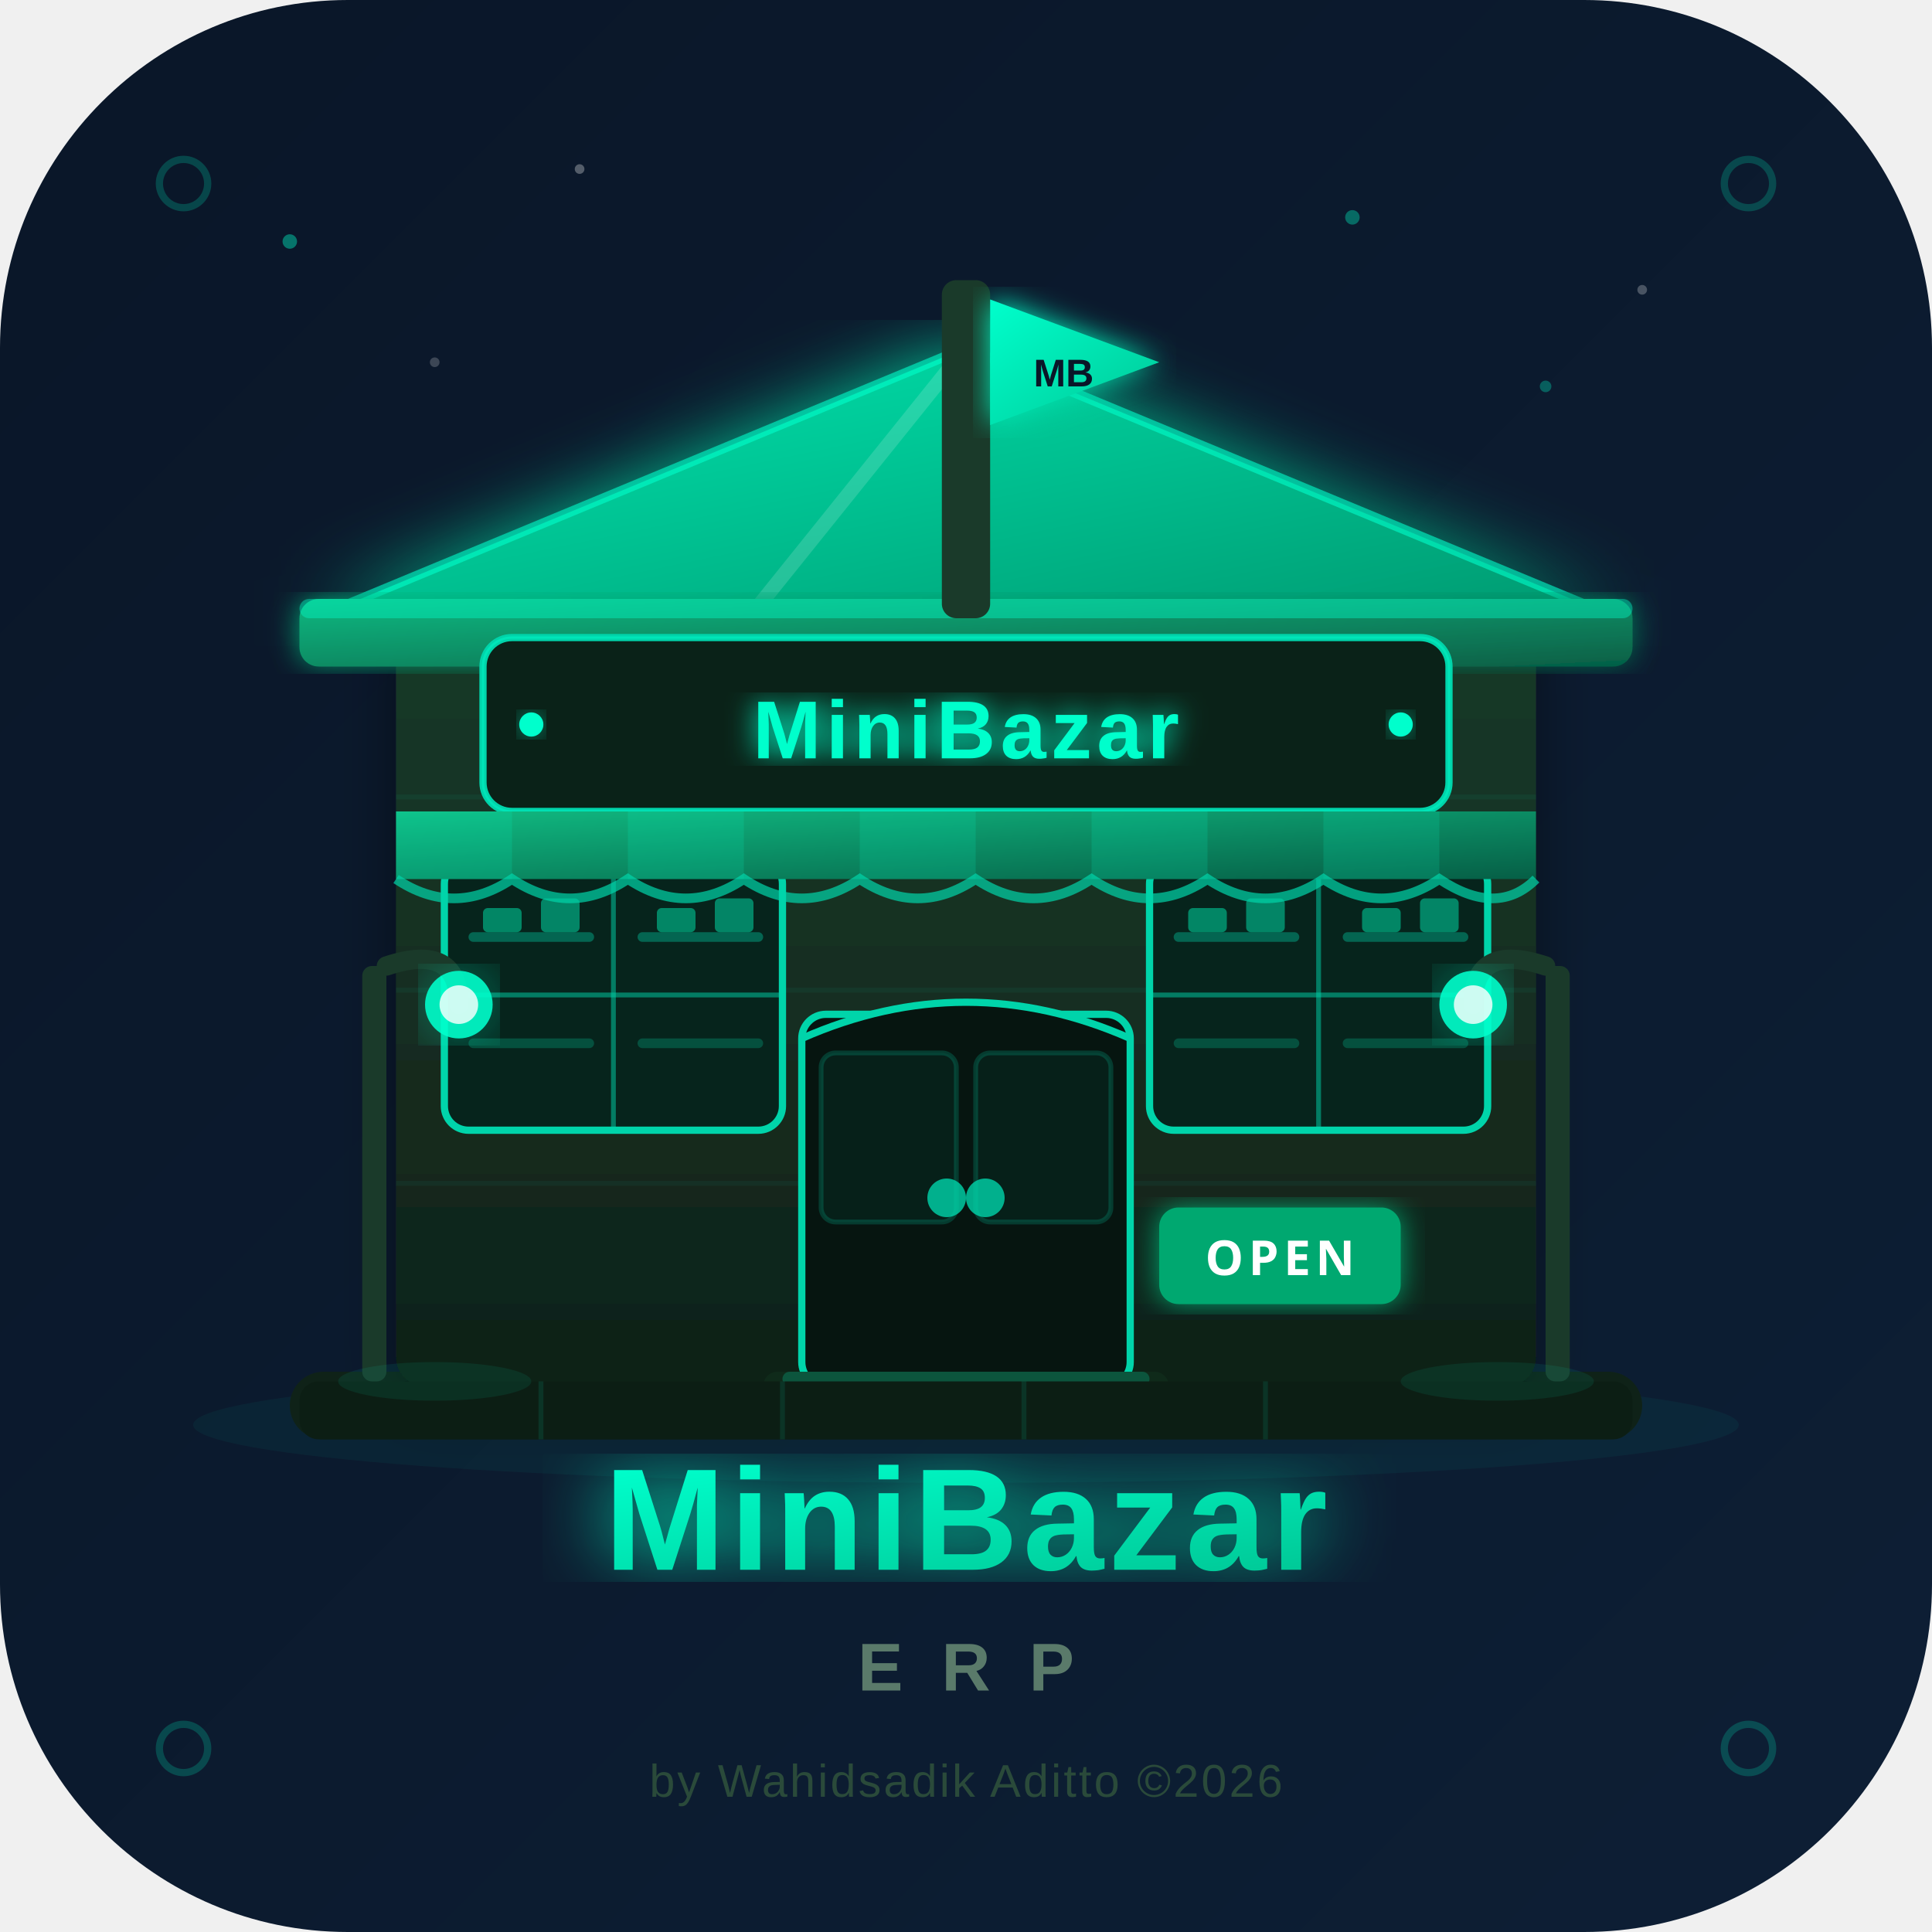
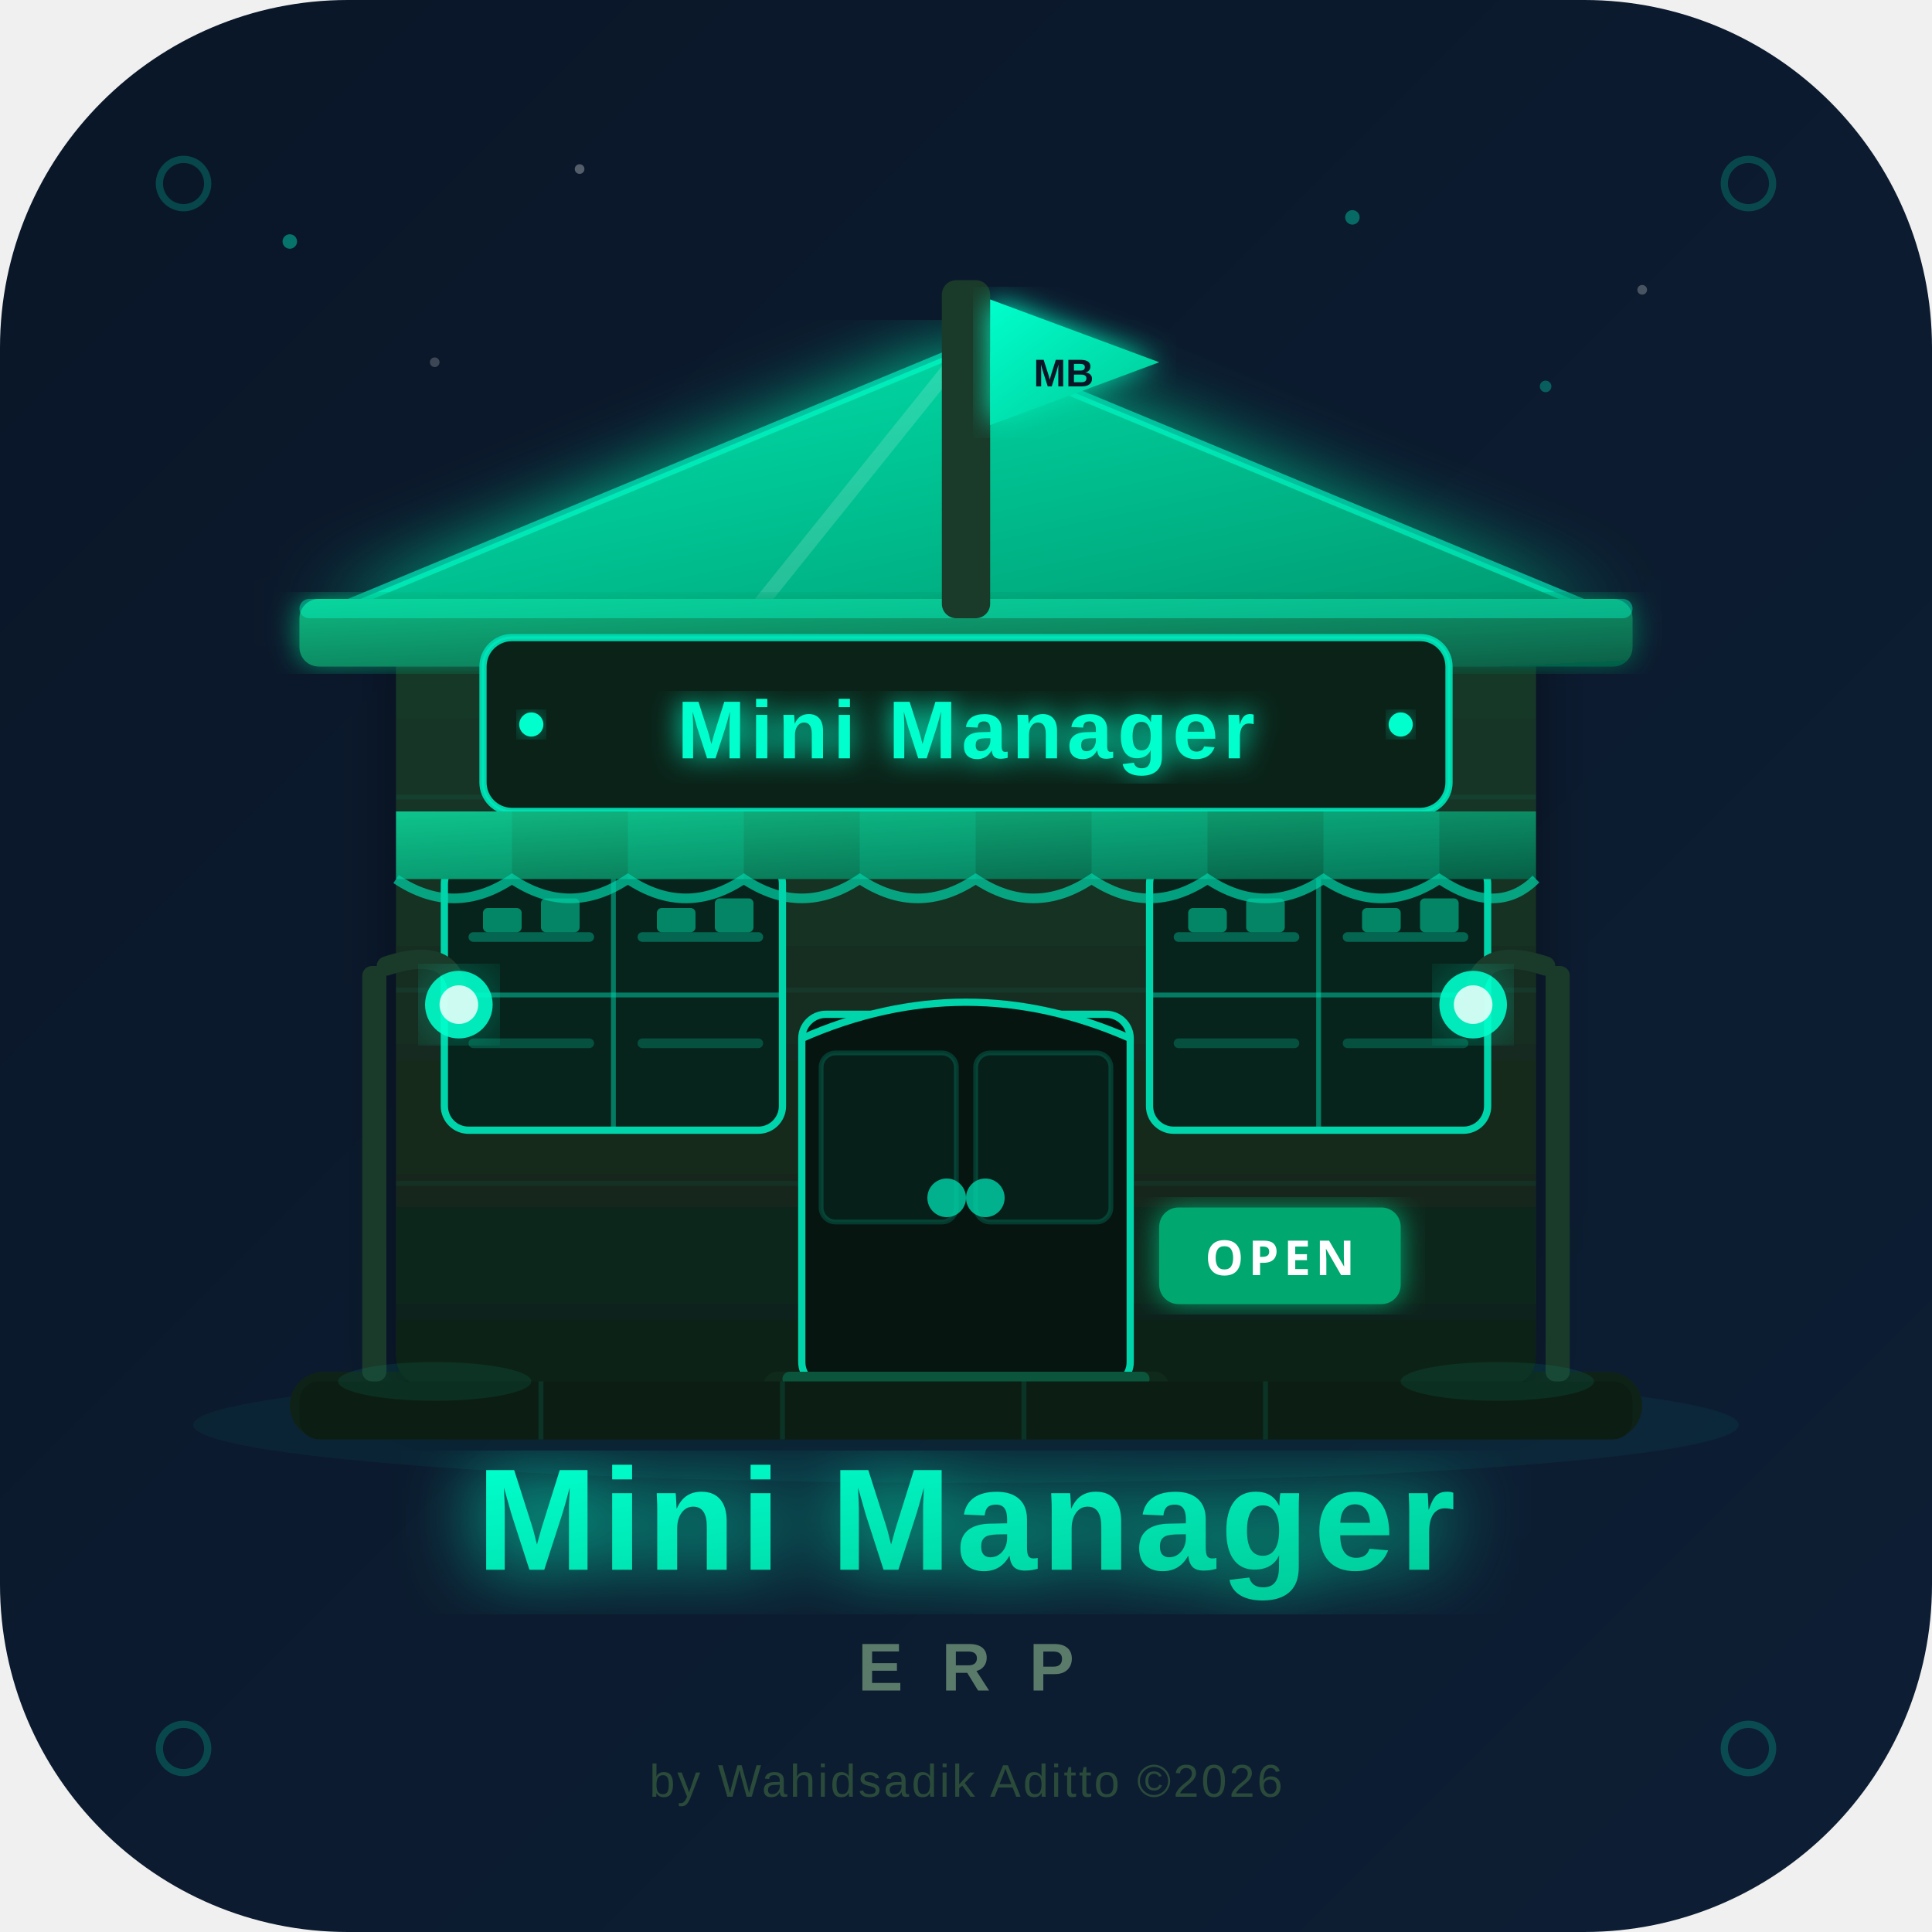
<svg xmlns="http://www.w3.org/2000/svg" viewBox="0 0 400 400" width="400" height="400">
  <defs>
    <linearGradient id="bg" x1="0%" y1="0%" x2="100%" y2="100%">
      <stop offset="0%" stop-color="#0a1628" />
      <stop offset="100%" stop-color="#0d1f35" />
    </linearGradient>
    <linearGradient id="green" x1="0%" y1="0%" x2="100%" y2="100%">
      <stop offset="0%" stop-color="#00ffcc" />
      <stop offset="100%" stop-color="#00c896" />
    </linearGradient>
    <linearGradient id="darkGreen" x1="0%" y1="0%" x2="100%" y2="100%">
      <stop offset="0%" stop-color="#10b981" />
      <stop offset="100%" stop-color="#065f46" />
    </linearGradient>
    <linearGradient id="wall" x1="0%" y1="0%" x2="0%" y2="100%">
      <stop offset="0%" stop-color="#1a3a2a" />
      <stop offset="100%" stop-color="#0f2218" />
    </linearGradient>
    <linearGradient id="roof" x1="0%" y1="0%" x2="100%" y2="100%">
      <stop offset="0%" stop-color="#00e6b0" />
      <stop offset="100%" stop-color="#009970" />
    </linearGradient>
    <linearGradient id="sky" x1="0%" y1="0%" x2="0%" y2="100%">
      <stop offset="0%" stop-color="#0d2137" />
      <stop offset="100%" stop-color="#0a1628" />
    </linearGradient>
    <filter id="glow">
      <feGaussianBlur stdDeviation="3" result="b" />
      <feMerge>
        <feMergeNode in="b" />
        <feMergeNode in="SourceGraphic" />
      </feMerge>
    </filter>
    <filter id="bigGlow">
      <feGaussianBlur stdDeviation="8" result="b" />
      <feMerge>
        <feMergeNode in="b" />
        <feMergeNode in="SourceGraphic" />
      </feMerge>
    </filter>
    <filter id="shadow">
      <feDropShadow dx="0" dy="4" stdDeviation="6" flood-color="#000000" flood-opacity="0.4" />
    </filter>
  </defs>
  <rect width="400" height="400" rx="72" fill="url(#bg)" />
  <circle cx="60" cy="50" r="1.5" fill="#00ffcc" opacity="0.4" />
  <circle cx="120" cy="35" r="1" fill="#ffffff" opacity="0.3" />
  <circle cx="280" cy="45" r="1.5" fill="#00ffcc" opacity="0.35" />
  <circle cx="340" cy="60" r="1" fill="#ffffff" opacity="0.25" />
  <circle cx="90" cy="75" r="1" fill="#ffffff" opacity="0.2" />
  <circle cx="320" cy="80" r="1.2" fill="#00ffcc" opacity="0.3" />
  <ellipse cx="200" cy="295" rx="160" ry="12" fill="rgba(0,212,170,0.06)" />
  <rect x="60" y="284" width="280" height="14" rx="7" fill="#0f2218" />
  <rect x="140" y="289" width="30" height="4" rx="2" fill="rgba(0,255,204,0.2)" />
  <rect x="190" y="289" width="20" height="4" rx="2" fill="rgba(0,255,204,0.2)" />
  <rect x="230" y="289" width="30" height="4" rx="2" fill="rgba(0,255,204,0.2)" />
  <ellipse cx="200" cy="288" rx="120" ry="8" fill="rgba(0,0,0,0.3)" />
  <rect x="88" y="130" width="226" height="158" rx="4" fill="#0a1e14" />
  <rect x="82" y="125" width="236" height="162" rx="6" fill="url(#wall)" filter="url(#shadow)" />
  <rect x="82" y="125" width="236" height="8" rx="3" fill="rgba(0,255,204,0.08)" />
  <line x1="82" y1="165" x2="318" y2="165" stroke="rgba(0,255,204,0.05)" stroke-width="1" />
  <line x1="82" y1="205" x2="318" y2="205" stroke="rgba(0,255,204,0.05)" stroke-width="1" />
  <line x1="82" y1="245" x2="318" y2="245" stroke="rgba(0,255,204,0.05)" stroke-width="1" />
  <polygon points="65,128 200,72 335,128" fill="url(#roof)" filter="url(#bigGlow)" />
  <polygon points="65,128 200,72 335,128" fill="none" stroke="#00ffcc" stroke-width="2" opacity="0.6" />
  <line x1="200" y1="72" x2="155" y2="128" stroke="rgba(255,255,255,0.15)" stroke-width="3" />
  <rect x="62" y="124" width="276" height="14" rx="4" fill="url(#darkGreen)" filter="url(#glow)" />
  <rect x="62" y="124" width="276" height="4" rx="2" fill="rgba(0,255,204,0.4)" />
  <rect x="195" y="58" width="10" height="70" rx="3" fill="#1a3a2a" />
  <path d="M205 62 L240 75 L205 88 Z" fill="url(#green)" filter="url(#glow)" />
  <text x="214" y="80" font-family="Arial" font-size="8" font-weight="900" fill="#0a1628">MB</text>
  <rect x="100" y="132" width="200" height="36" rx="6" fill="#0a2218" stroke="#00d4aa" stroke-width="1.5" />
  <rect x="100" y="132" width="200" height="36" rx="6" fill="none" stroke="#00ffcc" stroke-width="0.5" opacity="0.4" />
  <circle cx="110" cy="150" r="2.5" fill="#00ffcc" filter="url(#glow)" />
  <circle cx="290" cy="150" r="2.5" fill="#00ffcc" filter="url(#glow)" />
  <text x="200" y="157" font-family="Arial Black, Arial" font-size="17" font-weight="900" text-anchor="middle" fill="#00ffcc" filter="url(#glow)" letter-spacing="1">
-     MiniBazar
+     Mini Manager
  </text>
  <rect x="92" y="178" width="70" height="56" rx="5" fill="#061510" stroke="#00d4aa" stroke-width="1.5" />
  <rect x="92" y="178" width="70" height="56" rx="5" fill="rgba(0,212,170,0.08)" />
  <line x1="127" y1="178" x2="127" y2="234" stroke="#00d4aa" stroke-width="1" opacity="0.5" />
  <line x1="92" y1="206" x2="162" y2="206" stroke="#00d4aa" stroke-width="1" opacity="0.5" />
  <rect x="97" y="193" width="26" height="2" rx="1" fill="rgba(0,255,204,0.3)" />
  <rect x="132" y="193" width="26" height="2" rx="1" fill="rgba(0,255,204,0.3)" />
  <rect x="97" y="215" width="26" height="2" rx="1" fill="rgba(0,255,204,0.2)" />
  <rect x="132" y="215" width="26" height="2" rx="1" fill="rgba(0,255,204,0.2)" />
  <rect x="100" y="188" width="8" height="5" rx="1" fill="#00c896" opacity="0.6" />
  <rect x="112" y="186" width="8" height="7" rx="1" fill="#00e6b0" opacity="0.5" />
  <rect x="136" y="188" width="8" height="5" rx="1" fill="#00c896" opacity="0.6" />
  <rect x="148" y="186" width="8" height="7" rx="1" fill="#00e6b0" opacity="0.5" />
  <rect x="238" y="178" width="70" height="56" rx="5" fill="#061510" stroke="#00d4aa" stroke-width="1.5" />
  <rect x="238" y="178" width="70" height="56" rx="5" fill="rgba(0,212,170,0.08)" />
  <line x1="273" y1="178" x2="273" y2="234" stroke="#00d4aa" stroke-width="1" opacity="0.5" />
  <line x1="238" y1="206" x2="308" y2="206" stroke="#00d4aa" stroke-width="1" opacity="0.5" />
  <rect x="243" y="193" width="26" height="2" rx="1" fill="rgba(0,255,204,0.3)" />
  <rect x="278" y="193" width="26" height="2" rx="1" fill="rgba(0,255,204,0.3)" />
  <rect x="243" y="215" width="26" height="2" rx="1" fill="rgba(0,255,204,0.2)" />
  <rect x="278" y="215" width="26" height="2" rx="1" fill="rgba(0,255,204,0.2)" />
  <rect x="246" y="188" width="8" height="5" rx="1" fill="#00c896" opacity="0.6" />
  <rect x="258" y="186" width="8" height="7" rx="1" fill="#00e6b0" opacity="0.5" />
  <rect x="282" y="188" width="8" height="5" rx="1" fill="#00c896" opacity="0.6" />
  <rect x="294" y="186" width="8" height="7" rx="1" fill="#00e6b0" opacity="0.5" />
  <rect x="166" y="210" width="68" height="77" rx="5" fill="#061510" stroke="#00d4aa" stroke-width="1.5" />
  <path d="M166 215 Q200 200 234 215" fill="#061510" stroke="#00d4aa" stroke-width="1.5" />
  <rect x="170" y="218" width="28" height="35" rx="3" fill="rgba(0,212,170,0.06)" stroke="rgba(0,212,170,0.2)" stroke-width="1" />
  <rect x="202" y="218" width="28" height="35" rx="3" fill="rgba(0,212,170,0.06)" stroke="rgba(0,212,170,0.2)" stroke-width="1" />
  <circle cx="196" cy="248" r="4" fill="#00d4aa" opacity="0.8" />
  <circle cx="204" cy="248" r="4" fill="#00d4aa" opacity="0.8" />
  <rect x="158" y="284" width="84" height="8" rx="3" fill="#0f2a1a" />
  <rect x="162" y="284" width="76" height="3" rx="1.5" fill="rgba(0,255,204,0.2)" />
  <rect x="82" y="168" width="236" height="14" rx="0" fill="url(#darkGreen)" />
  <rect x="82" y="168" width="24" height="14" fill="rgba(0,255,204,0.15)" />
  <rect x="130" y="168" width="24" height="14" fill="rgba(0,255,204,0.15)" />
  <rect x="178" y="168" width="24" height="14" fill="rgba(0,255,204,0.15)" />
  <rect x="226" y="168" width="24" height="14" fill="rgba(0,255,204,0.15)" />
  <rect x="274" y="168" width="24" height="14" fill="rgba(0,255,204,0.15)" />
  <path d="M82 182 Q94 190 106 182 Q118 190 130 182 Q142 190 154 182 Q166 190 178 182 Q190 190 202 182 Q214 190 226 182 Q238 190 250 182 Q262 190 274 182 Q286 190 298 182 Q310 190 318 182" fill="none" stroke="#00d4aa" stroke-width="2" opacity="0.7" />
  <rect x="62" y="286" width="276" height="12" rx="4" fill="#0c1e14" />
  <line x1="112" y1="286" x2="112" y2="298" stroke="rgba(0,255,204,0.1)" stroke-width="1" />
  <line x1="162" y1="286" x2="162" y2="298" stroke="rgba(0,255,204,0.1)" stroke-width="1" />
  <line x1="212" y1="286" x2="212" y2="298" stroke="rgba(0,255,204,0.1)" stroke-width="1" />
  <line x1="262" y1="286" x2="262" y2="298" stroke="rgba(0,255,204,0.1)" stroke-width="1" />
  <rect x="75" y="200" width="5" height="86" rx="2" fill="#1a3a2a" />
  <path d="M80 200 Q95 195 95 208" fill="none" stroke="#1a3a2a" stroke-width="4" stroke-linecap="round" />
  <circle cx="95" cy="208" r="7" fill="#00ffcc" opacity="0.9" filter="url(#bigGlow)" />
  <circle cx="95" cy="208" r="4" fill="#ffffff" opacity="0.8" />
  <ellipse cx="90" cy="286" rx="20" ry="4" fill="rgba(0,255,204,0.08)" />
  <rect x="320" y="200" width="5" height="86" rx="2" fill="#1a3a2a" />
  <path d="M320 200 Q305 195 305 208" fill="none" stroke="#1a3a2a" stroke-width="4" stroke-linecap="round" />
  <circle cx="305" cy="208" r="7" fill="#00ffcc" opacity="0.9" filter="url(#bigGlow)" />
  <circle cx="305" cy="208" r="4" fill="#ffffff" opacity="0.8" />
  <ellipse cx="310" cy="286" rx="20" ry="4" fill="rgba(0,255,204,0.08)" />
  <rect x="240" y="250" width="50" height="20" rx="4" fill="#00a870" filter="url(#glow)" />
  <text x="265" y="264" font-family="Arial Black" font-size="10" font-weight="900" text-anchor="middle" fill="#ffffff" letter-spacing="1">OPEN</text>
  <text x="200" y="325" font-family="Arial Black, Arial, sans-serif" font-size="30" font-weight="900" text-anchor="middle" fill="url(#green)" filter="url(#bigGlow)" letter-spacing="1">
-     MiniBazar
+     Mini Manager
  </text>
  <text x="200" y="350" font-family="Arial, sans-serif" font-size="14" font-weight="700" text-anchor="middle" fill="#5a7a6a" letter-spacing="8">
    ERP
  </text>
  <text x="200" y="372" font-family="Arial, sans-serif" font-size="9.5" text-anchor="middle" fill="#2a4a3a" letter-spacing="0.5">
    by Wahidsadik Aditto  ©2026
  </text>
  <circle cx="38" cy="38" r="5" fill="none" stroke="#00d4aa" stroke-width="1.5" opacity="0.25" />
  <circle cx="362" cy="38" r="5" fill="none" stroke="#00d4aa" stroke-width="1.5" opacity="0.25" />
  <circle cx="38" cy="362" r="5" fill="none" stroke="#00d4aa" stroke-width="1.5" opacity="0.25" />
  <circle cx="362" cy="362" r="5" fill="none" stroke="#00d4aa" stroke-width="1.5" opacity="0.25" />
</svg>
